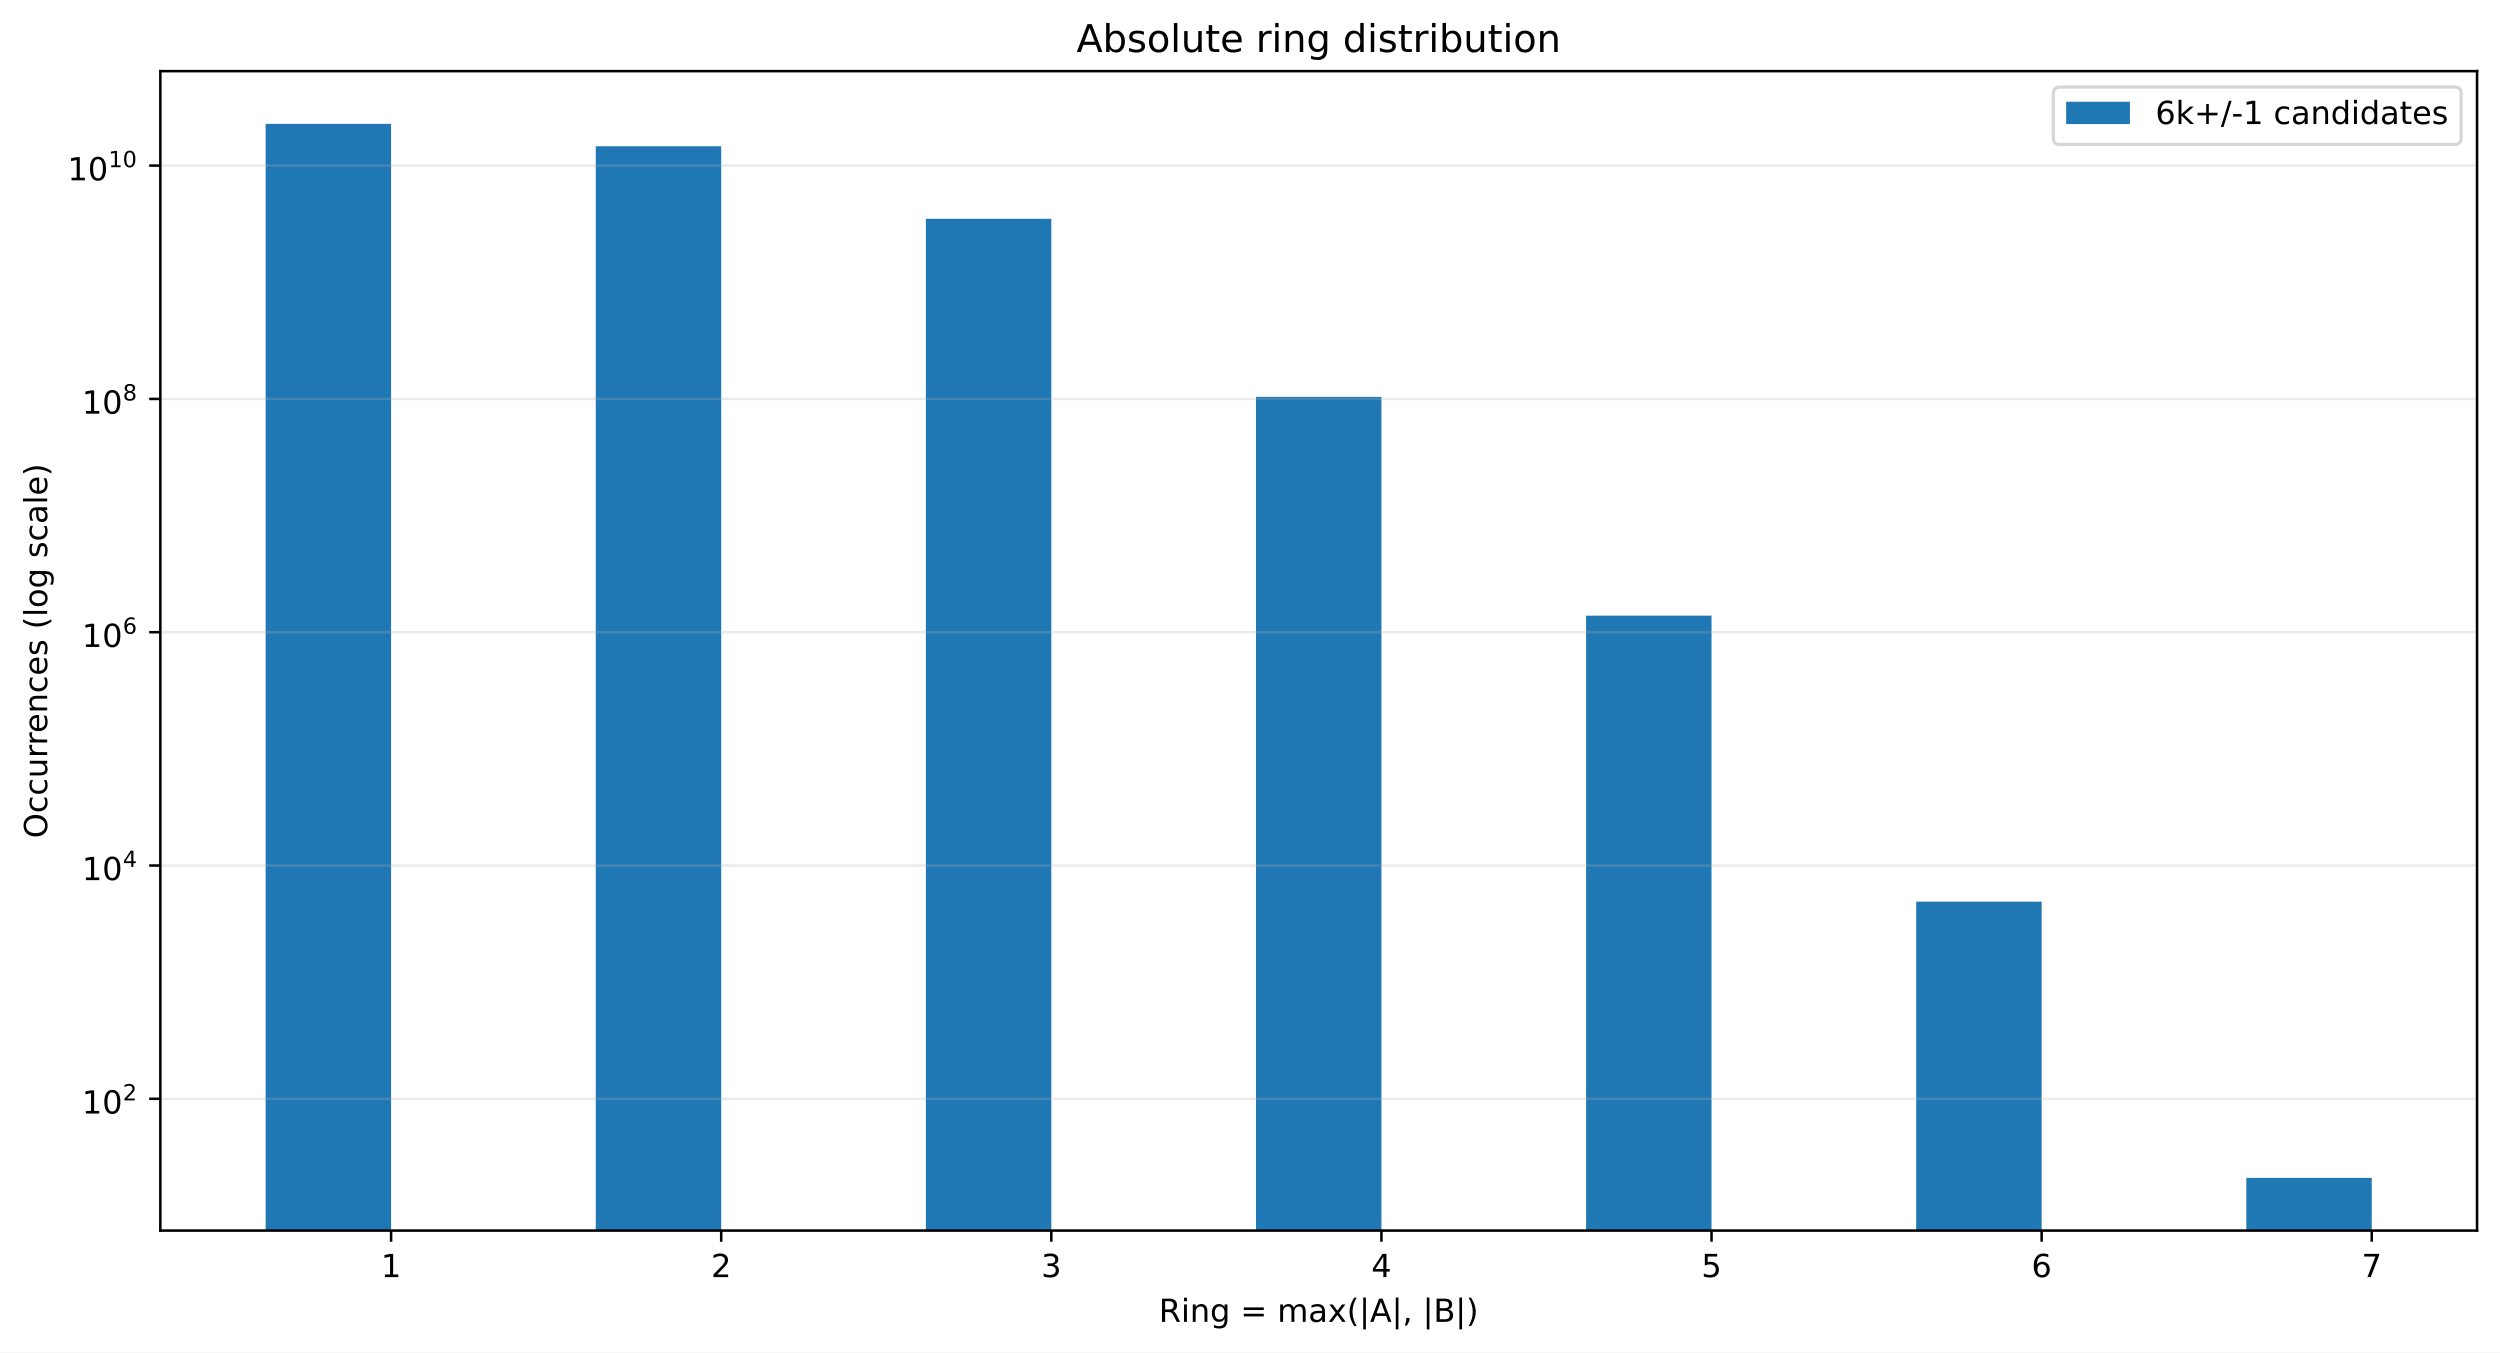
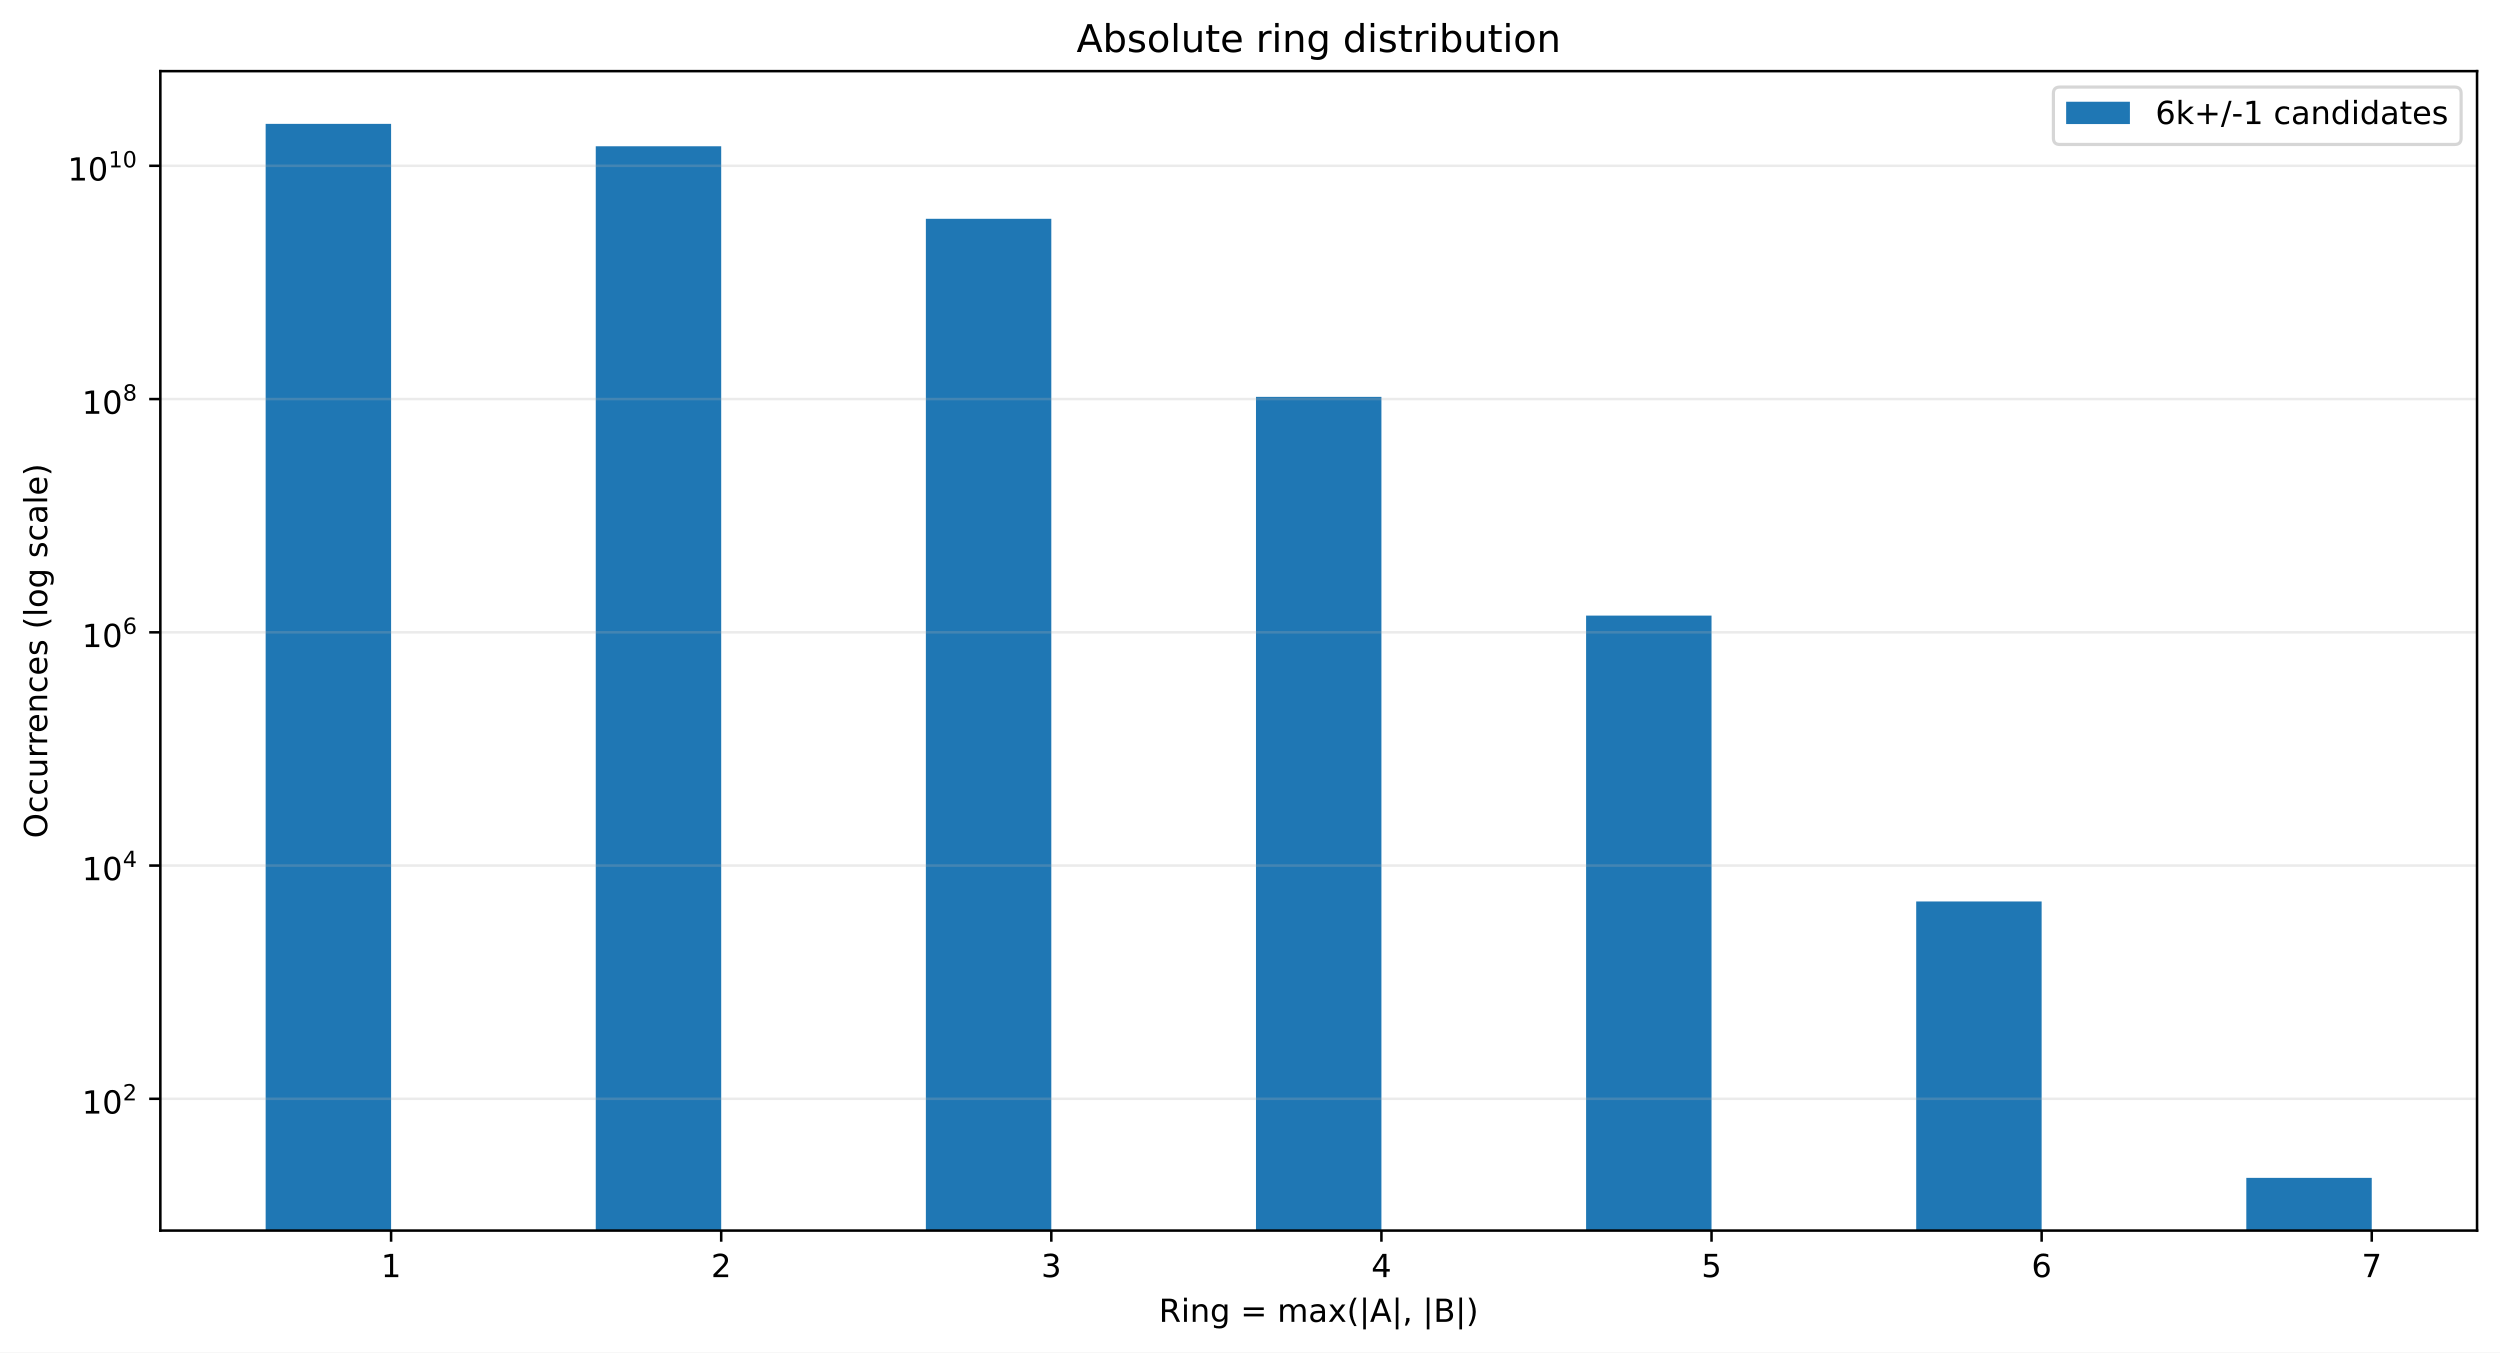
<svg xmlns="http://www.w3.org/2000/svg" xmlns:xlink="http://www.w3.org/1999/xlink" width="784.258pt" height="424.28pt" viewBox="0 0 784.258 424.28" version="1.1">
  <defs>
    <style type="text/css">*{stroke-linejoin: round; stroke-linecap: butt}</style>
  </defs>
  <g id="figure_1">
    <g id="patch_1">
      <path d="M 0 424.28  L 784.258 424.28  L 784.258 0  L 0 0  z " style="fill: #ffffff" />
    </g>
    <g id="axes_1">
      <g id="patch_2">
        <path d="M 50.301 386.036  L 777.058 386.036  L 777.058 22.318  L 50.301 22.318  z " style="fill: #ffffff" />
      </g>
      <g id="patch_3">
-         <path d="M 83.335 37011.514  L 122.687 37011.514  L 122.687 38.851  L 83.335 38.851  z " clip-path="url(#pc031af6e9f)" style="fill: #1f77b4" />
+         <path d="M 83.335 37004.671  L 122.687 37004.671  L 122.687 38.851  L 83.335 38.851  z " clip-path="url(#pf25385299b)" style="fill: #1f77b4" />
      </g>
      <g id="patch_4">
-         <path d="M 186.891 37011.514  L 226.243 37011.514  L 226.243 45.894  L 186.891 45.894  z " clip-path="url(#pc031af6e9f)" style="fill: #1f77b4" />
+         <path d="M 186.891 37004.671  L 226.243 37004.671  L 226.243 45.893  L 186.891 45.893  z " clip-path="url(#pf25385299b)" style="fill: #1f77b4" />
      </g>
      <g id="patch_5">
-         <path d="M 290.448 37011.514  L 329.799 37011.514  L 329.799 68.644  L 290.448 68.644  z " clip-path="url(#pc031af6e9f)" style="fill: #1f77b4" />
+         <path d="M 290.448 37004.671  L 329.799 37004.671  L 329.799 68.639  L 290.448 68.639  z " clip-path="url(#pf25385299b)" style="fill: #1f77b4" />
      </g>
      <g id="patch_6">
-         <path d="M 394.004 37011.514  L 433.355 37011.514  L 433.355 124.506  L 394.004 124.506  z " clip-path="url(#pc031af6e9f)" style="fill: #1f77b4" />
+         <path d="M 394.004 37004.671  L 433.355 37004.671  L 433.355 124.49  L 394.004 124.49  z " clip-path="url(#pf25385299b)" style="fill: #1f77b4" />
      </g>
      <g id="patch_7">
-         <path d="M 497.56 37011.514  L 536.912 37011.514  L 536.912 193.142  L 497.56 193.142  z " clip-path="url(#pc031af6e9f)" style="fill: #1f77b4" />
+         <path d="M 497.56 37004.671  L 536.912 37004.671  L 536.912 193.114  L 497.56 193.114  z " clip-path="url(#pf25385299b)" style="fill: #1f77b4" />
      </g>
      <g id="patch_8">
-         <path d="M 601.116 37011.514  L 640.468 37011.514  L 640.468 282.847  L 601.116 282.847  z " clip-path="url(#pc031af6e9f)" style="fill: #1f77b4" />
+         <path d="M 601.116 37004.671  L 640.468 37004.671  L 640.468 282.792  L 601.116 282.792  z " clip-path="url(#pf25385299b)" style="fill: #1f77b4" />
      </g>
      <g id="patch_9">
-         <path d="M 704.673 37011.514  L 744.024 37011.514  L 744.024 369.503  L 704.673 369.503  z " clip-path="url(#pc031af6e9f)" style="fill: #1f77b4" />
+         <path d="M 704.673 37004.671  L 744.024 37004.671  L 744.024 369.503  L 704.673 369.503  z " clip-path="url(#pf25385299b)" style="fill: #1f77b4" />
      </g>
      <g id="matplotlib.axis_1">
        <g id="xtick_1">
          <g id="line2d_1">
            <defs>
-               <path id="mb9aebaa011" d="M 0 0  L 0 3.5  " style="stroke: #000000; stroke-width: 0.8" />
+               <path id="m7c9c270960" d="M 0 0  L 0 3.5  " style="stroke: #000000; stroke-width: 0.8" />
            </defs>
            <g>
-               <use xlink:href="#mb9aebaa011" x="122.687" y="386.036" style="stroke: #000000; stroke-width: 0.8" />
+               <use xlink:href="#m7c9c270960" x="122.687" y="386.036" style="stroke: #000000; stroke-width: 0.8" />
            </g>
          </g>
          <g id="text_1">
            <g transform="translate(119.5053 400.6334) scale(0.1 -0.1)">
              <defs>
                <path id="DejaVuSans-14" d="M 794 531  L 1825 531  L 1825 4091  L 703 3866  L 703 4441  L 1819 4666  L 2450 4666  L 2450 531  L 3481 531  L 3481 0  L 794 0  L 794 531  z " transform="scale(0.015625)" />
              </defs>
              <use xlink:href="#DejaVuSans-14" />
            </g>
          </g>
        </g>
        <g id="xtick_2">
          <g id="line2d_2">
            <g>
-               <use xlink:href="#mb9aebaa011" x="226.243" y="386.036" style="stroke: #000000; stroke-width: 0.8" />
+               <use xlink:href="#m7c9c270960" x="226.243" y="386.036" style="stroke: #000000; stroke-width: 0.8" />
            </g>
          </g>
          <g id="text_2">
            <g transform="translate(223.0616 400.6334) scale(0.1 -0.1)">
              <defs>
                <path id="DejaVuSans-15" d="M 1228 531  L 3431 531  L 3431 0  L 469 0  L 469 531  Q 828 903 1448 1529  Q 2069 2156 2228 2338  Q 2531 2678 2651 2914  Q 2772 3150 2772 3378  Q 2772 3750 2511 3984  Q 2250 4219 1831 4219  Q 1534 4219 1204 4116  Q 875 4013 500 3803  L 500 4441  Q 881 4594 1212 4672  Q 1544 4750 1819 4750  Q 2544 4750 2975 4387  Q 3406 4025 3406 3419  Q 3406 3131 3298 2873  Q 3191 2616 2906 2266  Q 2828 2175 2409 1742  Q 1991 1309 1228 531  z " transform="scale(0.015625)" />
              </defs>
              <use xlink:href="#DejaVuSans-15" />
            </g>
          </g>
        </g>
        <g id="xtick_3">
          <g id="line2d_3">
            <g>
-               <use xlink:href="#mb9aebaa011" x="329.799" y="386.036" style="stroke: #000000; stroke-width: 0.8" />
+               <use xlink:href="#m7c9c270960" x="329.799" y="386.036" style="stroke: #000000; stroke-width: 0.8" />
            </g>
          </g>
          <g id="text_3">
            <g transform="translate(326.6178 400.6334) scale(0.1 -0.1)">
              <defs>
                <path id="DejaVuSans-16" d="M 2597 2516  Q 3050 2419 3304 2112  Q 3559 1806 3559 1356  Q 3559 666 3084 287  Q 2609 -91 1734 -91  Q 1441 -91 1130 -33  Q 819 25 488 141  L 488 750  Q 750 597 1062 519  Q 1375 441 1716 441  Q 2309 441 2620 675  Q 2931 909 2931 1356  Q 2931 1769 2642 2001  Q 2353 2234 1838 2234  L 1294 2234  L 1294 2753  L 1863 2753  Q 2328 2753 2575 2939  Q 2822 3125 2822 3475  Q 2822 3834 2567 4026  Q 2313 4219 1838 4219  Q 1578 4219 1281 4162  Q 984 4106 628 3988  L 628 4550  Q 988 4650 1302 4700  Q 1616 4750 1894 4750  Q 2613 4750 3031 4423  Q 3450 4097 3450 3541  Q 3450 3153 3228 2886  Q 3006 2619 2597 2516  z " transform="scale(0.015625)" />
              </defs>
              <use xlink:href="#DejaVuSans-16" />
            </g>
          </g>
        </g>
        <g id="xtick_4">
          <g id="line2d_4">
            <g>
-               <use xlink:href="#mb9aebaa011" x="433.355" y="386.036" style="stroke: #000000; stroke-width: 0.8" />
+               <use xlink:href="#m7c9c270960" x="433.355" y="386.036" style="stroke: #000000; stroke-width: 0.8" />
            </g>
          </g>
          <g id="text_4">
            <g transform="translate(430.174 400.6334) scale(0.1 -0.1)">
              <defs>
                <path id="DejaVuSans-17" d="M 2419 4116  L 825 1625  L 2419 1625  L 2419 4116  z M 2253 4666  L 3047 4666  L 3047 1625  L 3713 1625  L 3713 1100  L 3047 1100  L 3047 0  L 2419 0  L 2419 1100  L 313 1100  L 313 1709  L 2253 4666  z " transform="scale(0.015625)" />
              </defs>
              <use xlink:href="#DejaVuSans-17" />
            </g>
          </g>
        </g>
        <g id="xtick_5">
          <g id="line2d_5">
            <g>
-               <use xlink:href="#mb9aebaa011" x="536.912" y="386.036" style="stroke: #000000; stroke-width: 0.8" />
+               <use xlink:href="#m7c9c270960" x="536.912" y="386.036" style="stroke: #000000; stroke-width: 0.8" />
            </g>
          </g>
          <g id="text_5">
            <g transform="translate(533.7303 400.6334) scale(0.1 -0.1)">
              <defs>
                <path id="DejaVuSans-18" d="M 691 4666  L 3169 4666  L 3169 4134  L 1269 4134  L 1269 2991  Q 1406 3038 1543 3061  Q 1681 3084 1819 3084  Q 2600 3084 3056 2656  Q 3513 2228 3513 1497  Q 3513 744 3044 326  Q 2575 -91 1722 -91  Q 1428 -91 1123 -41  Q 819 9 494 109  L 494 744  Q 775 591 1075 516  Q 1375 441 1709 441  Q 2250 441 2565 725  Q 2881 1009 2881 1497  Q 2881 1984 2565 2268  Q 2250 2553 1709 2553  Q 1456 2553 1204 2497  Q 953 2441 691 2322  L 691 4666  z " transform="scale(0.015625)" />
              </defs>
              <use xlink:href="#DejaVuSans-18" />
            </g>
          </g>
        </g>
        <g id="xtick_6">
          <g id="line2d_6">
            <g>
-               <use xlink:href="#mb9aebaa011" x="640.468" y="386.036" style="stroke: #000000; stroke-width: 0.8" />
+               <use xlink:href="#m7c9c270960" x="640.468" y="386.036" style="stroke: #000000; stroke-width: 0.8" />
            </g>
          </g>
          <g id="text_6">
            <g transform="translate(637.2865 400.6334) scale(0.1 -0.1)">
              <defs>
                <path id="DejaVuSans-19" d="M 2113 2584  Q 1688 2584 1439 2293  Q 1191 2003 1191 1497  Q 1191 994 1439 701  Q 1688 409 2113 409  Q 2538 409 2786 701  Q 3034 994 3034 1497  Q 3034 2003 2786 2293  Q 2538 2584 2113 2584  z M 3366 4563  L 3366 3988  Q 3128 4100 2886 4159  Q 2644 4219 2406 4219  Q 1781 4219 1451 3797  Q 1122 3375 1075 2522  Q 1259 2794 1537 2939  Q 1816 3084 2150 3084  Q 2853 3084 3261 2657  Q 3669 2231 3669 1497  Q 3669 778 3244 343  Q 2819 -91 2113 -91  Q 1303 -91 875 529  Q 447 1150 447 2328  Q 447 3434 972 4092  Q 1497 4750 2381 4750  Q 2619 4750 2861 4703  Q 3103 4656 3366 4563  z " transform="scale(0.015625)" />
              </defs>
              <use xlink:href="#DejaVuSans-19" />
            </g>
          </g>
        </g>
        <g id="xtick_7">
          <g id="line2d_7">
            <g>
-               <use xlink:href="#mb9aebaa011" x="744.024" y="386.036" style="stroke: #000000; stroke-width: 0.8" />
+               <use xlink:href="#m7c9c270960" x="744.024" y="386.036" style="stroke: #000000; stroke-width: 0.8" />
            </g>
          </g>
          <g id="text_7">
            <g transform="translate(740.8427 400.6334) scale(0.1 -0.1)">
              <defs>
                <path id="DejaVuSans-1a" d="M 525 4666  L 3525 4666  L 3525 4397  L 1831 0  L 1172 0  L 2766 4134  L 525 4134  L 525 4666  z " transform="scale(0.015625)" />
              </defs>
              <use xlink:href="#DejaVuSans-1a" />
            </g>
          </g>
        </g>
        <g id="text_8">
          <g transform="translate(363.5437 414.678) scale(0.1 -0.1)">
            <defs>
              <path id="DejaVuSans-35" d="M 2841 2188  Q 3044 2119 3236 1894  Q 3428 1669 3622 1275  L 4263 0  L 3584 0  L 2988 1197  Q 2756 1666 2539 1819  Q 2322 1972 1947 1972  L 1259 1972  L 1259 0  L 628 0  L 628 4666  L 2053 4666  Q 2853 4666 3247 4331  Q 3641 3997 3641 3322  Q 3641 2881 3436 2590  Q 3231 2300 2841 2188  z M 1259 4147  L 1259 2491  L 2053 2491  Q 2509 2491 2742 2702  Q 2975 2913 2975 3322  Q 2975 3731 2742 3939  Q 2509 4147 2053 4147  L 1259 4147  z " transform="scale(0.015625)" />
              <path id="DejaVuSans-4c" d="M 603 3500  L 1178 3500  L 1178 0  L 603 0  L 603 3500  z M 603 4863  L 1178 4863  L 1178 4134  L 603 4134  L 603 4863  z " transform="scale(0.015625)" />
              <path id="DejaVuSans-51" d="M 3513 2113  L 3513 0  L 2938 0  L 2938 2094  Q 2938 2591 2744 2837  Q 2550 3084 2163 3084  Q 1697 3084 1428 2787  Q 1159 2491 1159 1978  L 1159 0  L 581 0  L 581 3500  L 1159 3500  L 1159 2956  Q 1366 3272 1645 3428  Q 1925 3584 2291 3584  Q 2894 3584 3203 3211  Q 3513 2838 3513 2113  z " transform="scale(0.015625)" />
              <path id="DejaVuSans-4a" d="M 2906 1791  Q 2906 2416 2648 2759  Q 2391 3103 1925 3103  Q 1463 3103 1205 2759  Q 947 2416 947 1791  Q 947 1169 1205 825  Q 1463 481 1925 481  Q 2391 481 2648 825  Q 2906 1169 2906 1791  z M 3481 434  Q 3481 -459 3084 -895  Q 2688 -1331 1869 -1331  Q 1566 -1331 1297 -1286  Q 1028 -1241 775 -1147  L 775 -588  Q 1028 -725 1275 -790  Q 1522 -856 1778 -856  Q 2344 -856 2625 -561  Q 2906 -266 2906 331  L 2906 616  Q 2728 306 2450 153  Q 2172 0 1784 0  Q 1141 0 747 490  Q 353 981 353 1791  Q 353 2603 747 3093  Q 1141 3584 1784 3584  Q 2172 3584 2450 3431  Q 2728 3278 2906 2969  L 2906 3500  L 3481 3500  L 3481 434  z " transform="scale(0.015625)" />
              <path id="DejaVuSans-3" transform="scale(0.015625)" />
              <path id="DejaVuSans-20" d="M 678 2906  L 4684 2906  L 4684 2381  L 678 2381  L 678 2906  z M 678 1631  L 4684 1631  L 4684 1100  L 678 1100  L 678 1631  z " transform="scale(0.015625)" />
              <path id="DejaVuSans-50" d="M 3328 2828  Q 3544 3216 3844 3400  Q 4144 3584 4550 3584  Q 5097 3584 5394 3201  Q 5691 2819 5691 2113  L 5691 0  L 5113 0  L 5113 2094  Q 5113 2597 4934 2840  Q 4756 3084 4391 3084  Q 3944 3084 3684 2787  Q 3425 2491 3425 1978  L 3425 0  L 2847 0  L 2847 2094  Q 2847 2600 2669 2842  Q 2491 3084 2119 3084  Q 1678 3084 1418 2786  Q 1159 2488 1159 1978  L 1159 0  L 581 0  L 581 3500  L 1159 3500  L 1159 2956  Q 1356 3278 1631 3431  Q 1906 3584 2284 3584  Q 2666 3584 2933 3390  Q 3200 3197 3328 2828  z " transform="scale(0.015625)" />
              <path id="DejaVuSans-44" d="M 2194 1759  Q 1497 1759 1228 1600  Q 959 1441 959 1056  Q 959 750 1161 570  Q 1363 391 1709 391  Q 2188 391 2477 730  Q 2766 1069 2766 1631  L 2766 1759  L 2194 1759  z M 3341 1997  L 3341 0  L 2766 0  L 2766 531  Q 2569 213 2275 61  Q 1981 -91 1556 -91  Q 1019 -91 701 211  Q 384 513 384 1019  Q 384 1609 779 1909  Q 1175 2209 1959 2209  L 2766 2209  L 2766 2266  Q 2766 2663 2505 2880  Q 2244 3097 1772 3097  Q 1472 3097 1187 3025  Q 903 2953 641 2809  L 641 3341  Q 956 3463 1253 3523  Q 1550 3584 1831 3584  Q 2591 3584 2966 3190  Q 3341 2797 3341 1997  z " transform="scale(0.015625)" />
              <path id="DejaVuSans-5b" d="M 3513 3500  L 2247 1797  L 3578 0  L 2900 0  L 1881 1375  L 863 0  L 184 0  L 1544 1831  L 300 3500  L 978 3500  L 1906 2253  L 2834 3500  L 3513 3500  z " transform="scale(0.015625)" />
              <path id="DejaVuSans-b" d="M 1984 4856  Q 1566 4138 1362 3434  Q 1159 2731 1159 2009  Q 1159 1288 1364 580  Q 1569 -128 1984 -844  L 1484 -844  Q 1016 -109 783 600  Q 550 1309 550 2009  Q 550 2706 781 3412  Q 1013 4119 1484 4856  L 1984 4856  z " transform="scale(0.015625)" />
              <path id="DejaVuSans-5f" d="M 1344 4891  L 1344 -1509  L 813 -1509  L 813 4891  L 1344 4891  z " transform="scale(0.015625)" />
              <path id="DejaVuSans-24" d="M 2188 4044  L 1331 1722  L 3047 1722  L 2188 4044  z M 1831 4666  L 2547 4666  L 4325 0  L 3669 0  L 3244 1197  L 1141 1197  L 716 0  L 50 0  L 1831 4666  z " transform="scale(0.015625)" />
              <path id="DejaVuSans-f" d="M 750 794  L 1409 794  L 1409 256  L 897 -744  L 494 -744  L 750 256  L 750 794  z " transform="scale(0.015625)" />
              <path id="DejaVuSans-25" d="M 1259 2228  L 1259 519  L 2272 519  Q 2781 519 3026 730  Q 3272 941 3272 1375  Q 3272 1813 3026 2020  Q 2781 2228 2272 2228  L 1259 2228  z M 1259 4147  L 1259 2741  L 2194 2741  Q 2656 2741 2882 2914  Q 3109 3088 3109 3444  Q 3109 3797 2882 3972  Q 2656 4147 2194 4147  L 1259 4147  z M 628 4666  L 2241 4666  Q 2963 4666 3353 4366  Q 3744 4066 3744 3513  Q 3744 3084 3544 2831  Q 3344 2578 2956 2516  Q 3422 2416 3680 2098  Q 3938 1781 3938 1306  Q 3938 681 3513 340  Q 3088 0 2303 0  L 628 0  L 628 4666  z " transform="scale(0.015625)" />
              <path id="DejaVuSans-c" d="M 513 4856  L 1013 4856  Q 1481 4119 1714 3412  Q 1947 2706 1947 2009  Q 1947 1309 1714 600  Q 1481 -109 1013 -844  L 513 -844  Q 928 -128 1133 580  Q 1338 1288 1338 2009  Q 1338 2731 1133 3434  Q 928 4138 513 4856  z " transform="scale(0.015625)" />
            </defs>
            <use xlink:href="#DejaVuSans-35" />
            <use xlink:href="#DejaVuSans-4c" transform="translate(69.48438 0)" />
            <use xlink:href="#DejaVuSans-51" transform="translate(97.26562 0)" />
            <use xlink:href="#DejaVuSans-4a" transform="translate(160.6406 0)" />
            <use xlink:href="#DejaVuSans-3" transform="translate(224.125 0)" />
            <use xlink:href="#DejaVuSans-20" transform="translate(255.9062 0)" />
            <use xlink:href="#DejaVuSans-3" transform="translate(339.7031 0)" />
            <use xlink:href="#DejaVuSans-50" transform="translate(371.4844 0)" />
            <use xlink:href="#DejaVuSans-44" transform="translate(468.8906 0)" />
            <use xlink:href="#DejaVuSans-5b" transform="translate(530.1719 0)" />
            <use xlink:href="#DejaVuSans-b" transform="translate(589.3594 0)" />
            <use xlink:href="#DejaVuSans-5f" transform="translate(628.375 0)" />
            <use xlink:href="#DejaVuSans-24" transform="translate(662.0625 0)" />
            <use xlink:href="#DejaVuSans-5f" transform="translate(730.4688 0)" />
            <use xlink:href="#DejaVuSans-f" transform="translate(764.1562 0)" />
            <use xlink:href="#DejaVuSans-3" transform="translate(795.9375 0)" />
            <use xlink:href="#DejaVuSans-5f" transform="translate(827.7188 0)" />
            <use xlink:href="#DejaVuSans-25" transform="translate(861.4062 0)" />
            <use xlink:href="#DejaVuSans-5f" transform="translate(930.0156 0)" />
            <use xlink:href="#DejaVuSans-c" transform="translate(963.7031 0)" />
          </g>
        </g>
      </g>
      <g id="matplotlib.axis_2">
        <g id="ytick_1">
          <g id="line2d_8">
-             <path d="M 50.301 344.701  L 777.058 344.701  " clip-path="url(#pc031af6e9f)" style="fill: none; stroke: #b0b0b0; stroke-opacity: 0.25; stroke-width: 0.8; stroke-linecap: square" />
+             <path d="M 50.301 344.705  L 777.058 344.705  " clip-path="url(#pf25385299b)" style="fill: none; stroke: #b0b0b0; stroke-opacity: 0.25; stroke-width: 0.8; stroke-linecap: square" />
          </g>
          <g id="line2d_9">
            <defs>
-               <path id="m198a5ce917" d="M 0 0  L -3.5 0  " style="stroke: #000000; stroke-width: 0.8" />
+               <path id="m2049cb9047" d="M 0 0  L -3.5 0  " style="stroke: #000000; stroke-width: 0.8" />
            </defs>
            <g>
-               <use xlink:href="#m198a5ce917" x="50.301" y="344.701" style="stroke: #000000; stroke-width: 0.8" />
+               <use xlink:href="#m2049cb9047" x="50.301" y="344.705" style="stroke: #000000; stroke-width: 0.8" />
            </g>
          </g>
          <g id="text_9">
-             <g transform="translate(25.70078 349.4007) scale(0.1 -0.1)">
+             <g transform="translate(25.70078 349.4053) scale(0.1 -0.1)">
              <defs>
                <path id="DejaVuSans-13" d="M 2034 4250  Q 1547 4250 1301 3770  Q 1056 3291 1056 2328  Q 1056 1369 1301 889  Q 1547 409 2034 409  Q 2525 409 2770 889  Q 3016 1369 3016 2328  Q 3016 3291 2770 3770  Q 2525 4250 2034 4250  z M 2034 4750  Q 2819 4750 3233 4129  Q 3647 3509 3647 2328  Q 3647 1150 3233 529  Q 2819 -91 2034 -91  Q 1250 -91 836 529  Q 422 1150 422 2328  Q 422 3509 836 4129  Q 1250 4750 2034 4750  z " transform="scale(0.015625)" />
              </defs>
              <use xlink:href="#DejaVuSans-14" transform="translate(0 0.746875)" />
              <use xlink:href="#DejaVuSans-13" transform="translate(63.62305 0.746875)" />
              <use xlink:href="#DejaVuSans-15" transform="translate(128.2031 42.04688) scale(0.7)" />
            </g>
          </g>
        </g>
        <g id="ytick_2">
          <g id="line2d_10">
-             <path d="M 50.301 271.513  L 777.058 271.513  " clip-path="url(#pc031af6e9f)" style="fill: none; stroke: #b0b0b0; stroke-opacity: 0.25; stroke-width: 0.8; stroke-linecap: square" />
+             <path d="M 50.301 271.532  L 777.058 271.532  " clip-path="url(#pf25385299b)" style="fill: none; stroke: #b0b0b0; stroke-opacity: 0.25; stroke-width: 0.8; stroke-linecap: square" />
          </g>
          <g id="line2d_11">
            <g>
-               <use xlink:href="#m198a5ce917" x="50.301" y="271.513" style="stroke: #000000; stroke-width: 0.8" />
+               <use xlink:href="#m2049cb9047" x="50.301" y="271.532" style="stroke: #000000; stroke-width: 0.8" />
            </g>
          </g>
          <g id="text_10">
-             <g transform="translate(25.70078 276.1635) scale(0.1 -0.1)">
+             <g transform="translate(25.70078 276.1818) scale(0.1 -0.1)">
              <use xlink:href="#DejaVuSans-14" transform="translate(0 0.665625)" />
              <use xlink:href="#DejaVuSans-13" transform="translate(63.62305 0.665625)" />
              <use xlink:href="#DejaVuSans-17" transform="translate(128.2031 41.96563) scale(0.7)" />
            </g>
          </g>
        </g>
        <g id="ytick_3">
          <g id="line2d_12">
-             <path d="M 50.301 198.326  L 777.058 198.326  " clip-path="url(#pc031af6e9f)" style="fill: none; stroke: #b0b0b0; stroke-opacity: 0.25; stroke-width: 0.8; stroke-linecap: square" />
+             <path d="M 50.301 198.358  L 777.058 198.358  " clip-path="url(#pf25385299b)" style="fill: none; stroke: #b0b0b0; stroke-opacity: 0.25; stroke-width: 0.8; stroke-linecap: square" />
          </g>
          <g id="line2d_13">
            <g>
-               <use xlink:href="#m198a5ce917" x="50.301" y="198.326" style="stroke: #000000; stroke-width: 0.8" />
+               <use xlink:href="#m2049cb9047" x="50.301" y="198.358" style="stroke: #000000; stroke-width: 0.8" />
            </g>
          </g>
          <g id="text_11">
-             <g transform="translate(25.70078 203.0262) scale(0.1 -0.1)">
+             <g transform="translate(25.70078 203.0582) scale(0.1 -0.1)">
              <use xlink:href="#DejaVuSans-14" transform="translate(0 0.746875)" />
              <use xlink:href="#DejaVuSans-13" transform="translate(63.62305 0.746875)" />
              <use xlink:href="#DejaVuSans-19" transform="translate(128.2031 42.04688) scale(0.7)" />
            </g>
          </g>
        </g>
        <g id="ytick_4">
          <g id="line2d_14">
-             <path d="M 50.301 125.139  L 777.058 125.139  " clip-path="url(#pc031af6e9f)" style="fill: none; stroke: #b0b0b0; stroke-opacity: 0.25; stroke-width: 0.8; stroke-linecap: square" />
+             <path d="M 50.301 125.185  L 777.058 125.185  " clip-path="url(#pf25385299b)" style="fill: none; stroke: #b0b0b0; stroke-opacity: 0.25; stroke-width: 0.8; stroke-linecap: square" />
          </g>
          <g id="line2d_15">
            <g>
-               <use xlink:href="#m198a5ce917" x="50.301" y="125.139" style="stroke: #000000; stroke-width: 0.8" />
+               <use xlink:href="#m2049cb9047" x="50.301" y="125.185" style="stroke: #000000; stroke-width: 0.8" />
            </g>
          </g>
          <g id="text_12">
-             <g transform="translate(25.70078 129.839) scale(0.1 -0.1)">
+             <g transform="translate(25.70078 129.8846) scale(0.1 -0.1)">
              <defs>
                <path id="DejaVuSans-1b" d="M 2034 2216  Q 1584 2216 1326 1975  Q 1069 1734 1069 1313  Q 1069 891 1326 650  Q 1584 409 2034 409  Q 2484 409 2743 651  Q 3003 894 3003 1313  Q 3003 1734 2745 1975  Q 2488 2216 2034 2216  z M 1403 2484  Q 997 2584 770 2862  Q 544 3141 544 3541  Q 544 4100 942 4425  Q 1341 4750 2034 4750  Q 2731 4750 3128 4425  Q 3525 4100 3525 3541  Q 3525 3141 3298 2862  Q 3072 2584 2669 2484  Q 3125 2378 3379 2068  Q 3634 1759 3634 1313  Q 3634 634 3220 271  Q 2806 -91 2034 -91  Q 1263 -91 848 271  Q 434 634 434 1313  Q 434 1759 690 2068  Q 947 2378 1403 2484  z M 1172 3481  Q 1172 3119 1398 2916  Q 1625 2713 2034 2713  Q 2441 2713 2670 2916  Q 2900 3119 2900 3481  Q 2900 3844 2670 4047  Q 2441 4250 2034 4250  Q 1625 4250 1398 4047  Q 1172 3844 1172 3481  z " transform="scale(0.015625)" />
              </defs>
              <use xlink:href="#DejaVuSans-14" transform="translate(0 0.746875)" />
              <use xlink:href="#DejaVuSans-13" transform="translate(63.62305 0.746875)" />
              <use xlink:href="#DejaVuSans-1b" transform="translate(128.2031 42.04688) scale(0.7)" />
            </g>
          </g>
        </g>
        <g id="ytick_5">
          <g id="line2d_16">
-             <path d="M 50.301 51.952  L 777.058 51.952  " clip-path="url(#pc031af6e9f)" style="fill: none; stroke: #b0b0b0; stroke-opacity: 0.25; stroke-width: 0.8; stroke-linecap: square" />
+             <path d="M 50.301 52.011  L 777.058 52.011  " clip-path="url(#pf25385299b)" style="fill: none; stroke: #b0b0b0; stroke-opacity: 0.25; stroke-width: 0.8; stroke-linecap: square" />
          </g>
          <g id="line2d_17">
            <g>
-               <use xlink:href="#m198a5ce917" x="50.301" y="51.952" style="stroke: #000000; stroke-width: 0.8" />
+               <use xlink:href="#m2049cb9047" x="50.301" y="52.011" style="stroke: #000000; stroke-width: 0.8" />
            </g>
          </g>
          <g id="text_13">
-             <g transform="translate(21.20078 56.6517) scale(0.1 -0.1)">
+             <g transform="translate(21.20078 56.711) scale(0.1 -0.1)">
              <use xlink:href="#DejaVuSans-14" transform="translate(0 0.746875)" />
              <use xlink:href="#DejaVuSans-13" transform="translate(63.62305 0.746875)" />
              <use xlink:href="#DejaVuSans-14" transform="translate(128.2031 42.04688) scale(0.7)" />
              <use xlink:href="#DejaVuSans-13" transform="translate(172.7393 42.04688) scale(0.7)" />
            </g>
          </g>
        </g>
        <g id="text_14">
          <g transform="translate(14.79844 262.9551) rotate(-90) scale(0.1 -0.1)">
            <defs>
              <path id="DejaVuSans-32" d="M 2522 4238  Q 1834 4238 1429 3725  Q 1025 3213 1025 2328  Q 1025 1447 1429 934  Q 1834 422 2522 422  Q 3209 422 3611 934  Q 4013 1447 4013 2328  Q 4013 3213 3611 3725  Q 3209 4238 2522 4238  z M 2522 4750  Q 3503 4750 4090 4092  Q 4678 3434 4678 2328  Q 4678 1225 4090 567  Q 3503 -91 2522 -91  Q 1538 -91 948 565  Q 359 1222 359 2328  Q 359 3434 948 4092  Q 1538 4750 2522 4750  z " transform="scale(0.015625)" />
              <path id="DejaVuSans-46" d="M 3122 3366  L 3122 2828  Q 2878 2963 2633 3030  Q 2388 3097 2138 3097  Q 1578 3097 1268 2742  Q 959 2388 959 1747  Q 959 1106 1268 751  Q 1578 397 2138 397  Q 2388 397 2633 464  Q 2878 531 3122 666  L 3122 134  Q 2881 22 2623 -34  Q 2366 -91 2075 -91  Q 1284 -91 818 406  Q 353 903 353 1747  Q 353 2603 823 3093  Q 1294 3584 2113 3584  Q 2378 3584 2631 3529  Q 2884 3475 3122 3366  z " transform="scale(0.015625)" />
              <path id="DejaVuSans-58" d="M 544 1381  L 544 3500  L 1119 3500  L 1119 1403  Q 1119 906 1312 657  Q 1506 409 1894 409  Q 2359 409 2629 706  Q 2900 1003 2900 1516  L 2900 3500  L 3475 3500  L 3475 0  L 2900 0  L 2900 538  Q 2691 219 2414 64  Q 2138 -91 1772 -91  Q 1169 -91 856 284  Q 544 659 544 1381  z M 1991 3584  L 1991 3584  z " transform="scale(0.015625)" />
              <path id="DejaVuSans-55" d="M 2631 2963  Q 2534 3019 2420 3045  Q 2306 3072 2169 3072  Q 1681 3072 1420 2755  Q 1159 2438 1159 1844  L 1159 0  L 581 0  L 581 3500  L 1159 3500  L 1159 2956  Q 1341 3275 1631 3429  Q 1922 3584 2338 3584  Q 2397 3584 2469 3576  Q 2541 3569 2628 3553  L 2631 2963  z " transform="scale(0.015625)" />
              <path id="DejaVuSans-48" d="M 3597 1894  L 3597 1613  L 953 1613  Q 991 1019 1311 708  Q 1631 397 2203 397  Q 2534 397 2845 478  Q 3156 559 3463 722  L 3463 178  Q 3153 47 2828 -22  Q 2503 -91 2169 -91  Q 1331 -91 842 396  Q 353 884 353 1716  Q 353 2575 817 3079  Q 1281 3584 2069 3584  Q 2775 3584 3186 3129  Q 3597 2675 3597 1894  z M 3022 2063  Q 3016 2534 2758 2815  Q 2500 3097 2075 3097  Q 1594 3097 1305 2825  Q 1016 2553 972 2059  L 3022 2063  z " transform="scale(0.015625)" />
              <path id="DejaVuSans-56" d="M 2834 3397  L 2834 2853  Q 2591 2978 2328 3040  Q 2066 3103 1784 3103  Q 1356 3103 1142 2972  Q 928 2841 928 2578  Q 928 2378 1081 2264  Q 1234 2150 1697 2047  L 1894 2003  Q 2506 1872 2764 1633  Q 3022 1394 3022 966  Q 3022 478 2636 193  Q 2250 -91 1575 -91  Q 1294 -91 989 -36  Q 684 19 347 128  L 347 722  Q 666 556 975 473  Q 1284 391 1588 391  Q 1994 391 2212 530  Q 2431 669 2431 922  Q 2431 1156 2273 1281  Q 2116 1406 1581 1522  L 1381 1569  Q 847 1681 609 1914  Q 372 2147 372 2553  Q 372 3047 722 3315  Q 1072 3584 1716 3584  Q 2034 3584 2315 3537  Q 2597 3491 2834 3397  z " transform="scale(0.015625)" />
              <path id="DejaVuSans-4f" d="M 603 4863  L 1178 4863  L 1178 0  L 603 0  L 603 4863  z " transform="scale(0.015625)" />
              <path id="DejaVuSans-52" d="M 1959 3097  Q 1497 3097 1228 2736  Q 959 2375 959 1747  Q 959 1119 1226 758  Q 1494 397 1959 397  Q 2419 397 2687 759  Q 2956 1122 2956 1747  Q 2956 2369 2687 2733  Q 2419 3097 1959 3097  z M 1959 3584  Q 2709 3584 3137 3096  Q 3566 2609 3566 1747  Q 3566 888 3137 398  Q 2709 -91 1959 -91  Q 1206 -91 779 398  Q 353 888 353 1747  Q 353 2609 779 3096  Q 1206 3584 1959 3584  z " transform="scale(0.015625)" />
            </defs>
            <use xlink:href="#DejaVuSans-32" />
            <use xlink:href="#DejaVuSans-46" transform="translate(78.71875 0)" />
            <use xlink:href="#DejaVuSans-46" transform="translate(133.7031 0)" />
            <use xlink:href="#DejaVuSans-58" transform="translate(188.6875 0)" />
            <use xlink:href="#DejaVuSans-55" transform="translate(252.0625 0)" />
            <use xlink:href="#DejaVuSans-55" transform="translate(291.4219 0)" />
            <use xlink:href="#DejaVuSans-48" transform="translate(330.3281 0)" />
            <use xlink:href="#DejaVuSans-51" transform="translate(391.8594 0)" />
            <use xlink:href="#DejaVuSans-46" transform="translate(455.2344 0)" />
            <use xlink:href="#DejaVuSans-48" transform="translate(510.2188 0)" />
            <use xlink:href="#DejaVuSans-56" transform="translate(571.75 0)" />
            <use xlink:href="#DejaVuSans-3" transform="translate(623.8438 0)" />
            <use xlink:href="#DejaVuSans-b" transform="translate(655.625 0)" />
            <use xlink:href="#DejaVuSans-4f" transform="translate(694.6406 0)" />
            <use xlink:href="#DejaVuSans-52" transform="translate(722.4219 0)" />
            <use xlink:href="#DejaVuSans-4a" transform="translate(783.6094 0)" />
            <use xlink:href="#DejaVuSans-3" transform="translate(847.0938 0)" />
            <use xlink:href="#DejaVuSans-56" transform="translate(878.875 0)" />
            <use xlink:href="#DejaVuSans-46" transform="translate(930.9688 0)" />
            <use xlink:href="#DejaVuSans-44" transform="translate(985.9531 0)" />
            <use xlink:href="#DejaVuSans-4f" transform="translate(1047.234 0)" />
            <use xlink:href="#DejaVuSans-48" transform="translate(1075.016 0)" />
            <use xlink:href="#DejaVuSans-c" transform="translate(1136.547 0)" />
          </g>
        </g>
      </g>
      <g id="patch_10">
        <path d="M 50.301 386.036  L 50.301 22.318  " style="fill: none; stroke: #000000; stroke-width: 0.8; stroke-linejoin: miter; stroke-linecap: square" />
      </g>
      <g id="patch_11">
        <path d="M 777.058 386.036  L 777.058 22.318  " style="fill: none; stroke: #000000; stroke-width: 0.8; stroke-linejoin: miter; stroke-linecap: square" />
      </g>
      <g id="patch_12">
        <path d="M 50.301 386.036  L 777.058 386.036  " style="fill: none; stroke: #000000; stroke-width: 0.8; stroke-linejoin: miter; stroke-linecap: square" />
      </g>
      <g id="patch_13">
        <path d="M 50.301 22.318  L 777.058 22.318  " style="fill: none; stroke: #000000; stroke-width: 0.8; stroke-linejoin: miter; stroke-linecap: square" />
      </g>
      <g id="text_15">
        <g transform="translate(337.7055 16.31812) scale(0.12 -0.12)">
          <defs>
            <path id="DejaVuSans-45" d="M 3116 1747  Q 3116 2381 2855 2742  Q 2594 3103 2138 3103  Q 1681 3103 1420 2742  Q 1159 2381 1159 1747  Q 1159 1113 1420 752  Q 1681 391 2138 391  Q 2594 391 2855 752  Q 3116 1113 3116 1747  z M 1159 2969  Q 1341 3281 1617 3432  Q 1894 3584 2278 3584  Q 2916 3584 3314 3078  Q 3713 2572 3713 1747  Q 3713 922 3314 415  Q 2916 -91 2278 -91  Q 1894 -91 1617 61  Q 1341 213 1159 525  L 1159 0  L 581 0  L 581 4863  L 1159 4863  L 1159 2969  z " transform="scale(0.015625)" />
            <path id="DejaVuSans-57" d="M 1172 4494  L 1172 3500  L 2356 3500  L 2356 3053  L 1172 3053  L 1172 1153  Q 1172 725 1289 603  Q 1406 481 1766 481  L 2356 481  L 2356 0  L 1766 0  Q 1100 0 847 248  Q 594 497 594 1153  L 594 3053  L 172 3053  L 172 3500  L 594 3500  L 594 4494  L 1172 4494  z " transform="scale(0.015625)" />
            <path id="DejaVuSans-47" d="M 2906 2969  L 2906 4863  L 3481 4863  L 3481 0  L 2906 0  L 2906 525  Q 2725 213 2448 61  Q 2172 -91 1784 -91  Q 1150 -91 751 415  Q 353 922 353 1747  Q 353 2572 751 3078  Q 1150 3584 1784 3584  Q 2172 3584 2448 3432  Q 2725 3281 2906 2969  z M 947 1747  Q 947 1113 1208 752  Q 1469 391 1925 391  Q 2381 391 2643 752  Q 2906 1113 2906 1747  Q 2906 2381 2643 2742  Q 2381 3103 1925 3103  Q 1469 3103 1208 2742  Q 947 2381 947 1747  z " transform="scale(0.015625)" />
          </defs>
          <use xlink:href="#DejaVuSans-24" />
          <use xlink:href="#DejaVuSans-45" transform="translate(68.40625 0)" />
          <use xlink:href="#DejaVuSans-56" transform="translate(131.8906 0)" />
          <use xlink:href="#DejaVuSans-52" transform="translate(183.9844 0)" />
          <use xlink:href="#DejaVuSans-4f" transform="translate(245.1719 0)" />
          <use xlink:href="#DejaVuSans-58" transform="translate(272.9531 0)" />
          <use xlink:href="#DejaVuSans-57" transform="translate(336.3281 0)" />
          <use xlink:href="#DejaVuSans-48" transform="translate(375.5312 0)" />
          <use xlink:href="#DejaVuSans-3" transform="translate(437.0625 0)" />
          <use xlink:href="#DejaVuSans-55" transform="translate(468.8438 0)" />
          <use xlink:href="#DejaVuSans-4c" transform="translate(509.9531 0)" />
          <use xlink:href="#DejaVuSans-51" transform="translate(537.7344 0)" />
          <use xlink:href="#DejaVuSans-4a" transform="translate(601.1094 0)" />
          <use xlink:href="#DejaVuSans-3" transform="translate(664.5938 0)" />
          <use xlink:href="#DejaVuSans-47" transform="translate(696.375 0)" />
          <use xlink:href="#DejaVuSans-4c" transform="translate(759.8594 0)" />
          <use xlink:href="#DejaVuSans-56" transform="translate(787.6406 0)" />
          <use xlink:href="#DejaVuSans-57" transform="translate(839.7344 0)" />
          <use xlink:href="#DejaVuSans-55" transform="translate(878.9375 0)" />
          <use xlink:href="#DejaVuSans-4c" transform="translate(920.0469 0)" />
          <use xlink:href="#DejaVuSans-45" transform="translate(947.8281 0)" />
          <use xlink:href="#DejaVuSans-58" transform="translate(1011.312 0)" />
          <use xlink:href="#DejaVuSans-57" transform="translate(1074.688 0)" />
          <use xlink:href="#DejaVuSans-4c" transform="translate(1113.891 0)" />
          <use xlink:href="#DejaVuSans-52" transform="translate(1141.672 0)" />
          <use xlink:href="#DejaVuSans-51" transform="translate(1202.859 0)" />
        </g>
      </g>
      <g id="legend_1">
        <g id="patch_14">
          <path d="M 646.158 45.319  L 770.058 45.319  Q 772.058 45.319 772.058 43.319  L 772.058 29.318  Q 772.058 27.318 770.058 27.318  L 646.158 27.318  Q 644.158 27.318 644.158 29.318  L 644.158 43.319  Q 644.158 45.319 646.158 45.319  z " style="fill: #ffffff; opacity: 0.8; stroke: #cccccc; stroke-linejoin: miter" />
        </g>
        <g id="patch_15">
          <path d="M 648.158 38.917  L 668.158 38.917  L 668.158 31.917  L 648.158 31.917  z " style="fill: #1f77b4" />
        </g>
        <g id="text_16">
          <g transform="translate(676.1584 38.91656) scale(0.1 -0.1)">
            <defs>
              <path id="DejaVuSans-4e" d="M 581 4863  L 1159 4863  L 1159 1991  L 2875 3500  L 3609 3500  L 1753 1863  L 3688 0  L 2938 0  L 1159 1709  L 1159 0  L 581 0  L 581 4863  z " transform="scale(0.015625)" />
              <path id="DejaVuSans-e" d="M 2944 4013  L 2944 2272  L 4684 2272  L 4684 1741  L 2944 1741  L 2944 0  L 2419 0  L 2419 1741  L 678 1741  L 678 2272  L 2419 2272  L 2419 4013  L 2944 4013  z " transform="scale(0.015625)" />
              <path id="DejaVuSans-12" d="M 1625 4666  L 2156 4666  L 531 -594  L 0 -594  L 1625 4666  z " transform="scale(0.015625)" />
              <path id="DejaVuSans-10" d="M 313 2009  L 1997 2009  L 1997 1497  L 313 1497  L 313 2009  z " transform="scale(0.015625)" />
            </defs>
            <use xlink:href="#DejaVuSans-19" />
            <use xlink:href="#DejaVuSans-4e" transform="translate(63.625 0)" />
            <use xlink:href="#DejaVuSans-e" transform="translate(121.5312 0)" />
            <use xlink:href="#DejaVuSans-12" transform="translate(205.3281 0)" />
            <use xlink:href="#DejaVuSans-10" transform="translate(239.0156 0)" />
            <use xlink:href="#DejaVuSans-14" transform="translate(275.0938 0)" />
            <use xlink:href="#DejaVuSans-3" transform="translate(338.7188 0)" />
            <use xlink:href="#DejaVuSans-46" transform="translate(370.5 0)" />
            <use xlink:href="#DejaVuSans-44" transform="translate(425.4844 0)" />
            <use xlink:href="#DejaVuSans-51" transform="translate(486.7656 0)" />
            <use xlink:href="#DejaVuSans-47" transform="translate(550.1406 0)" />
            <use xlink:href="#DejaVuSans-4c" transform="translate(613.625 0)" />
            <use xlink:href="#DejaVuSans-47" transform="translate(641.4062 0)" />
            <use xlink:href="#DejaVuSans-44" transform="translate(704.8906 0)" />
            <use xlink:href="#DejaVuSans-57" transform="translate(766.1719 0)" />
            <use xlink:href="#DejaVuSans-48" transform="translate(805.375 0)" />
            <use xlink:href="#DejaVuSans-56" transform="translate(866.9062 0)" />
          </g>
        </g>
      </g>
    </g>
  </g>
  <defs>
-     <clipPath id="pc031af6e9f">
+     <clipPath id="pf25385299b">
      <rect x="50.301" y="22.318" width="726.758" height="363.718" />
    </clipPath>
  </defs>
</svg>
